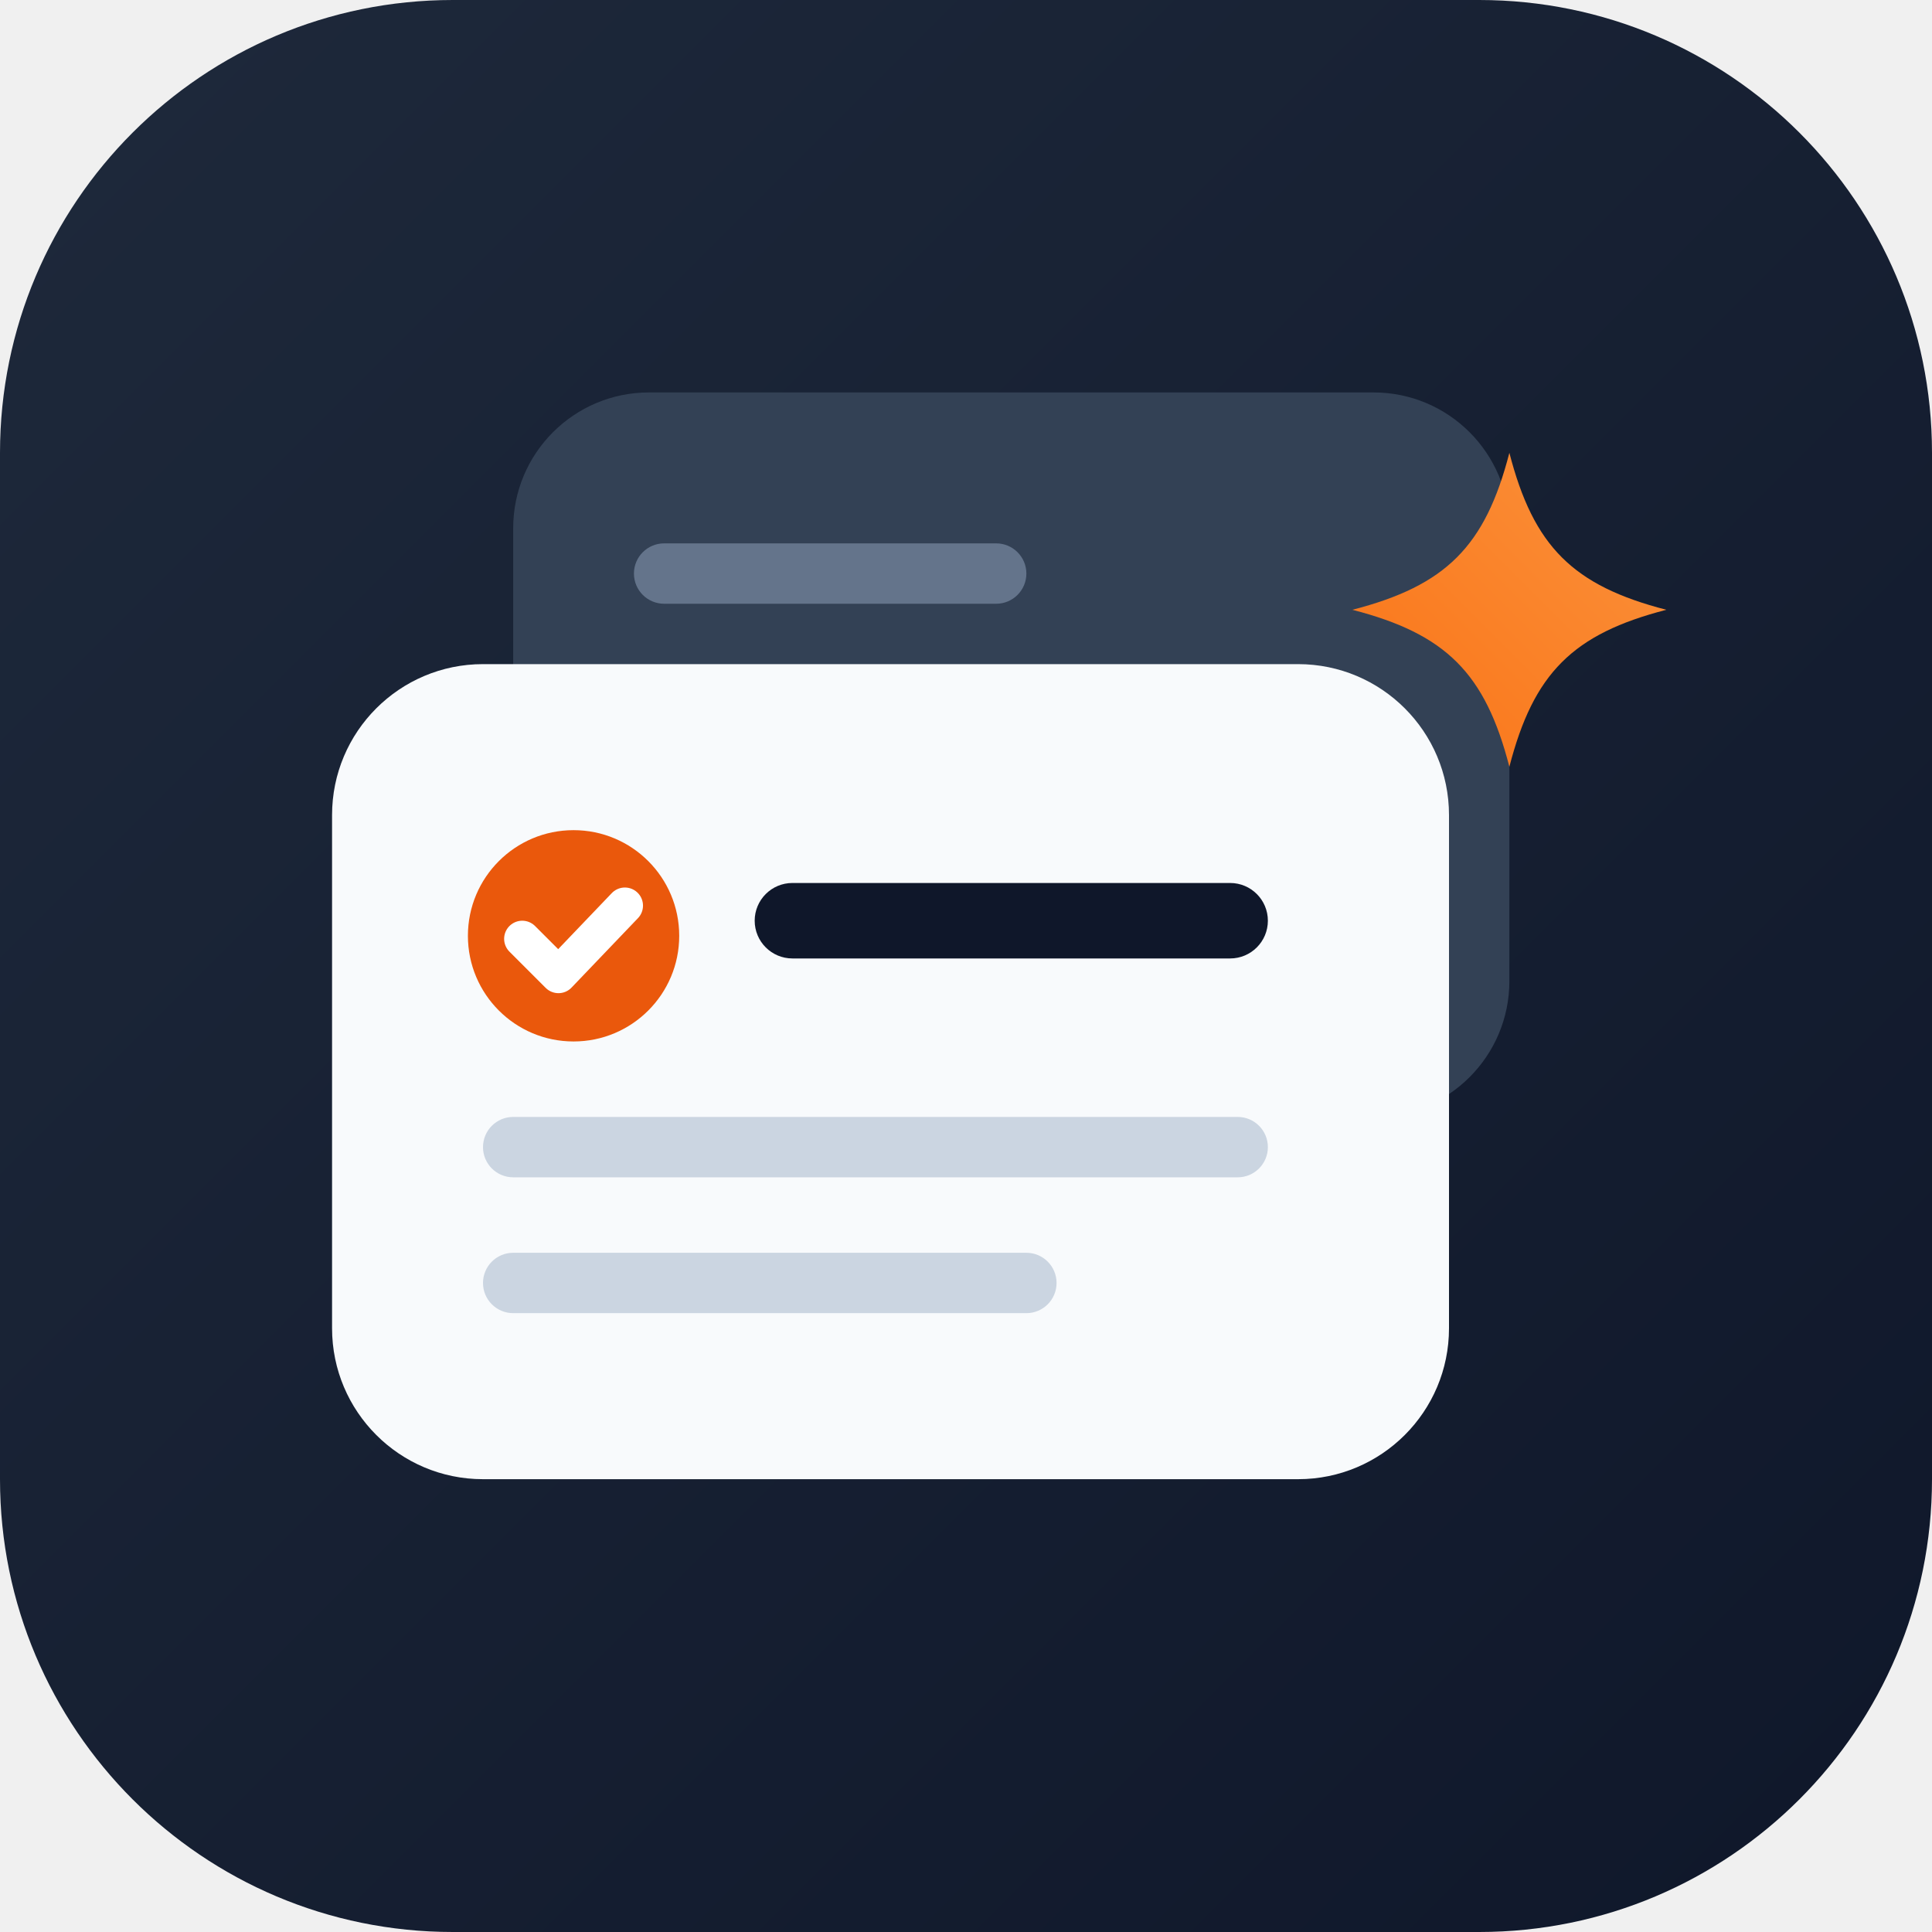
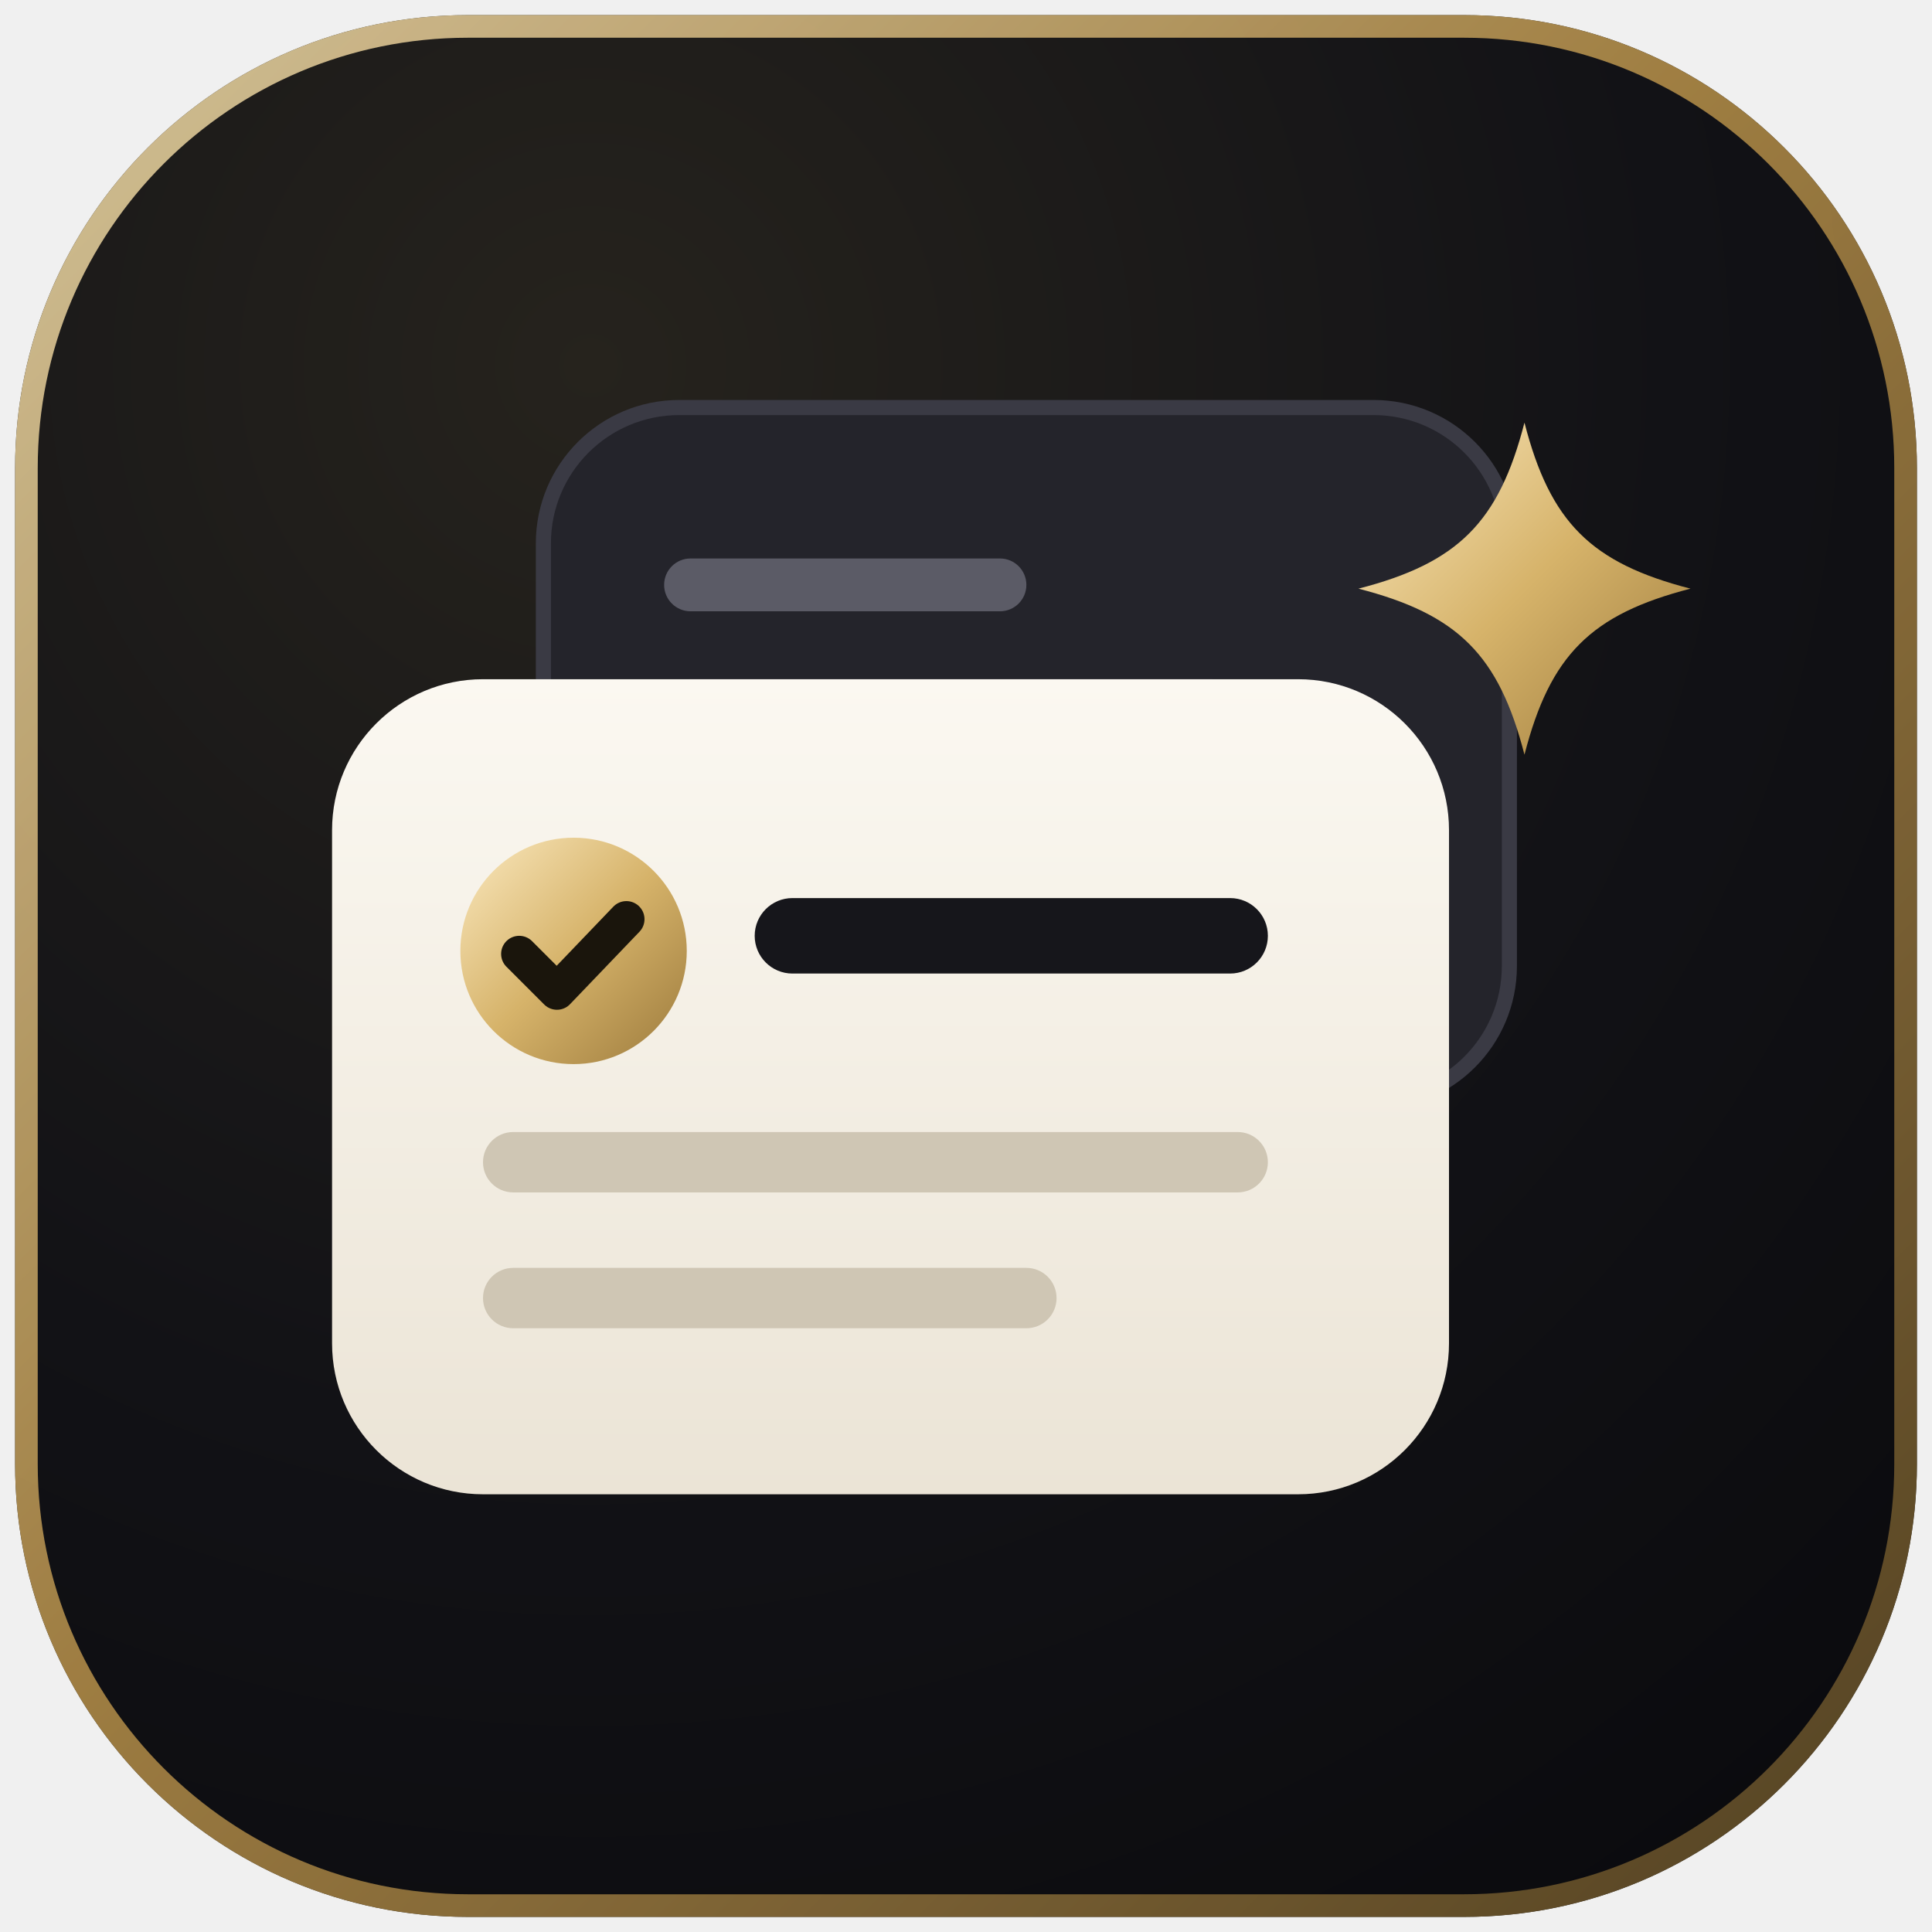
<svg xmlns="http://www.w3.org/2000/svg" viewBox="0 0 128 128" role="img" aria-label="sprint-review">
  <defs>
-     <linearGradient id="bg" x1="0" y1="0" x2="1" y2="1">
-       <stop offset="0" stop-color="#1e293b" />
-       <stop offset="1" stop-color="#0f172a" />
+     <radialGradient id="bg" cx=".3" cy=".18" r="1.05">
+       <stop offset="0" stop-color="#26231d" />
+       <stop offset=".55" stop-color="#121216" />
+       <stop offset="1" stop-color="#0a0a0d" />
+     </radialGradient>
+     <linearGradient id="rim" x1="0" y1="0" x2="1" y2="1">
+       <stop offset="0" stop-color="#f3dfae" />
+       <stop offset=".45" stop-color="#b8914a" />
+       <stop offset="1" stop-color="#5e4a26" />
    </linearGradient>
-     <linearGradient id="spark" x1="0" y1="1" x2="1" y2="0">
-       <stop offset="0" stop-color="#f97316" />
-       <stop offset="1" stop-color="#fb923c" />
+     <linearGradient id="gold" x1="0" y1="0" x2="1" y2="1">
+       <stop offset="0" stop-color="#fbe9bf" />
+       <stop offset=".5" stop-color="#d6b36a" />
+       <stop offset="1" stop-color="#9c7a3c" />
+     </linearGradient>
+     <linearGradient id="paper" x1="0" y1="0" x2="0" y2="1">
+       <stop offset="0" stop-color="#fbf8f1" />
+       <stop offset="1" stop-color="#ebe4d6" />
    </linearGradient>
  </defs>
-   <rect width="128" height="128" rx="30" fill="url(#bg)" />
-   <rect x="34" y="26" width="66" height="48" rx="9" fill="#334155" />
-   <rect x="42" y="36" width="26" height="4" rx="2" fill="#64748b" />
-   <rect x="42" y="45" width="40" height="4" rx="2" fill="#64748b" />
-   <rect x="22" y="44" width="74" height="54" rx="10" fill="#f8fafc" />
-   <circle cx="38" cy="62" r="7" fill="#ea580c" />
-   <path d="M34.6 62.2l2.4 2.4 4.4-4.6" fill="none" stroke="#fff" stroke-width="2.4" stroke-linecap="round" stroke-linejoin="round" />
-   <rect x="50" y="58.5" width="34" height="5" rx="2.5" fill="#0f172a" />
-   <rect x="32" y="74" width="52" height="4" rx="2" fill="#cbd5e1" />
-   <rect x="32" y="83" width="38" height="4" rx="2" fill="#cbd5e1" />
-   <path d="M100 30c1.6 6.2 4.2 8.8 10.4 10.4c-6.2 1.6-8.8 4.2-10.4 10.4c-1.6-6.2-4.2-8.8-10.4-10.4c6.2-1.6 8.8-4.2 10.4-10.4z" fill="url(#spark)" />
+   <rect x="1" y="1" width="126" height="126" rx="30" fill="url(#bg)" />
+   <rect x="1.75" y="1.75" width="124.5" height="124.5" rx="29.25" fill="none" stroke="url(#rim)" stroke-width="1.5" opacity=".85" />
+   <rect x="36" y="27" width="64" height="46" rx="9" fill="#24242b" stroke="#3a3a44" stroke-width="1" />
+   <rect x="44" y="37" width="24" height="3.5" rx="1.75" fill="#5b5b66" />
+   <rect x="44" y="45" width="38" height="3.5" rx="1.75" fill="#5b5b66" />
+   <rect x="22" y="45" width="74" height="54" rx="10" fill="url(#paper)" />
+   <circle cx="38" cy="63" r="7.5" fill="url(#gold)" />
+   <path d="M34.4 63.2l2.5 2.5 4.6-4.8" fill="none" stroke="#1a150c" stroke-width="2.4" stroke-linecap="round" stroke-linejoin="round" />
+   <rect x="50" y="59.5" width="34" height="5" rx="2.5" fill="#16161b" />
+   <rect x="32" y="75" width="52" height="4" rx="2" fill="#cfc6b4" />
+   <rect x="32" y="84" width="38" height="4" rx="2" fill="#cfc6b4" />
+   <path d="M101 28c1.7 6.6 4.4 9.3 11 11c-6.6 1.7-9.3 4.4-11 11c-1.7-6.6-4.4-9.3-11-11c6.6-1.7 9.3-4.4 11-11z" fill="url(#gold)" />
</svg>
